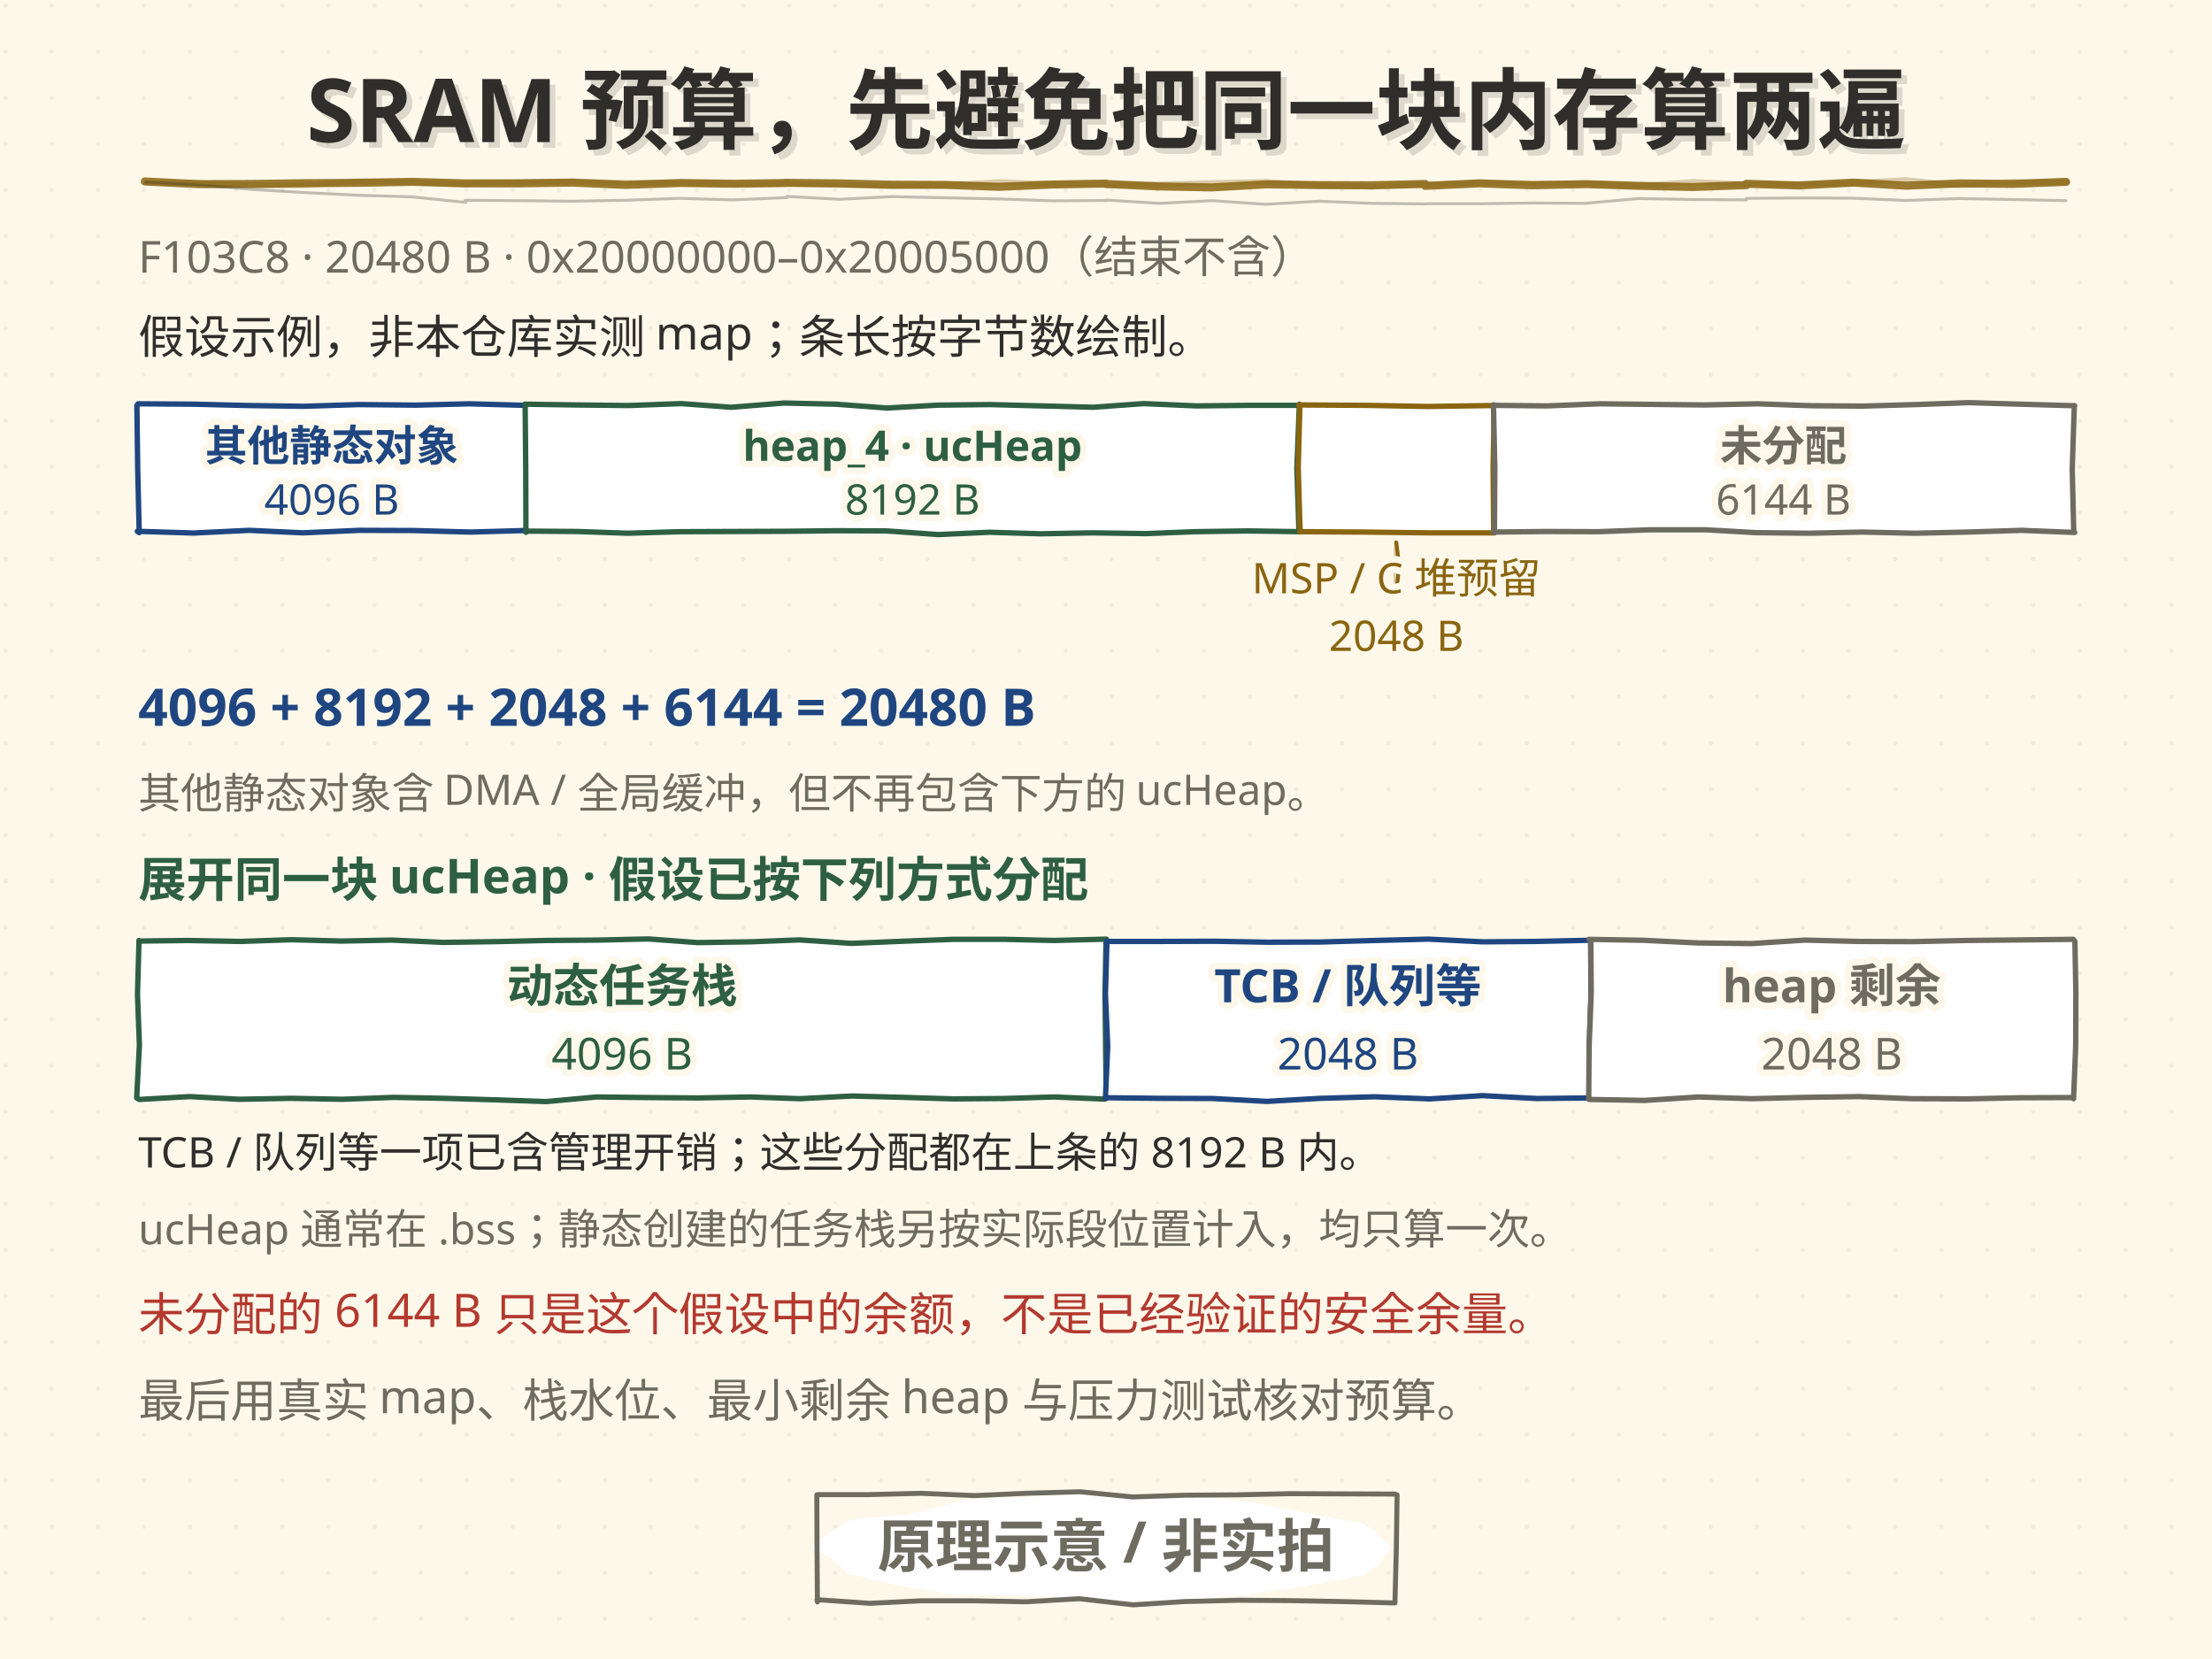
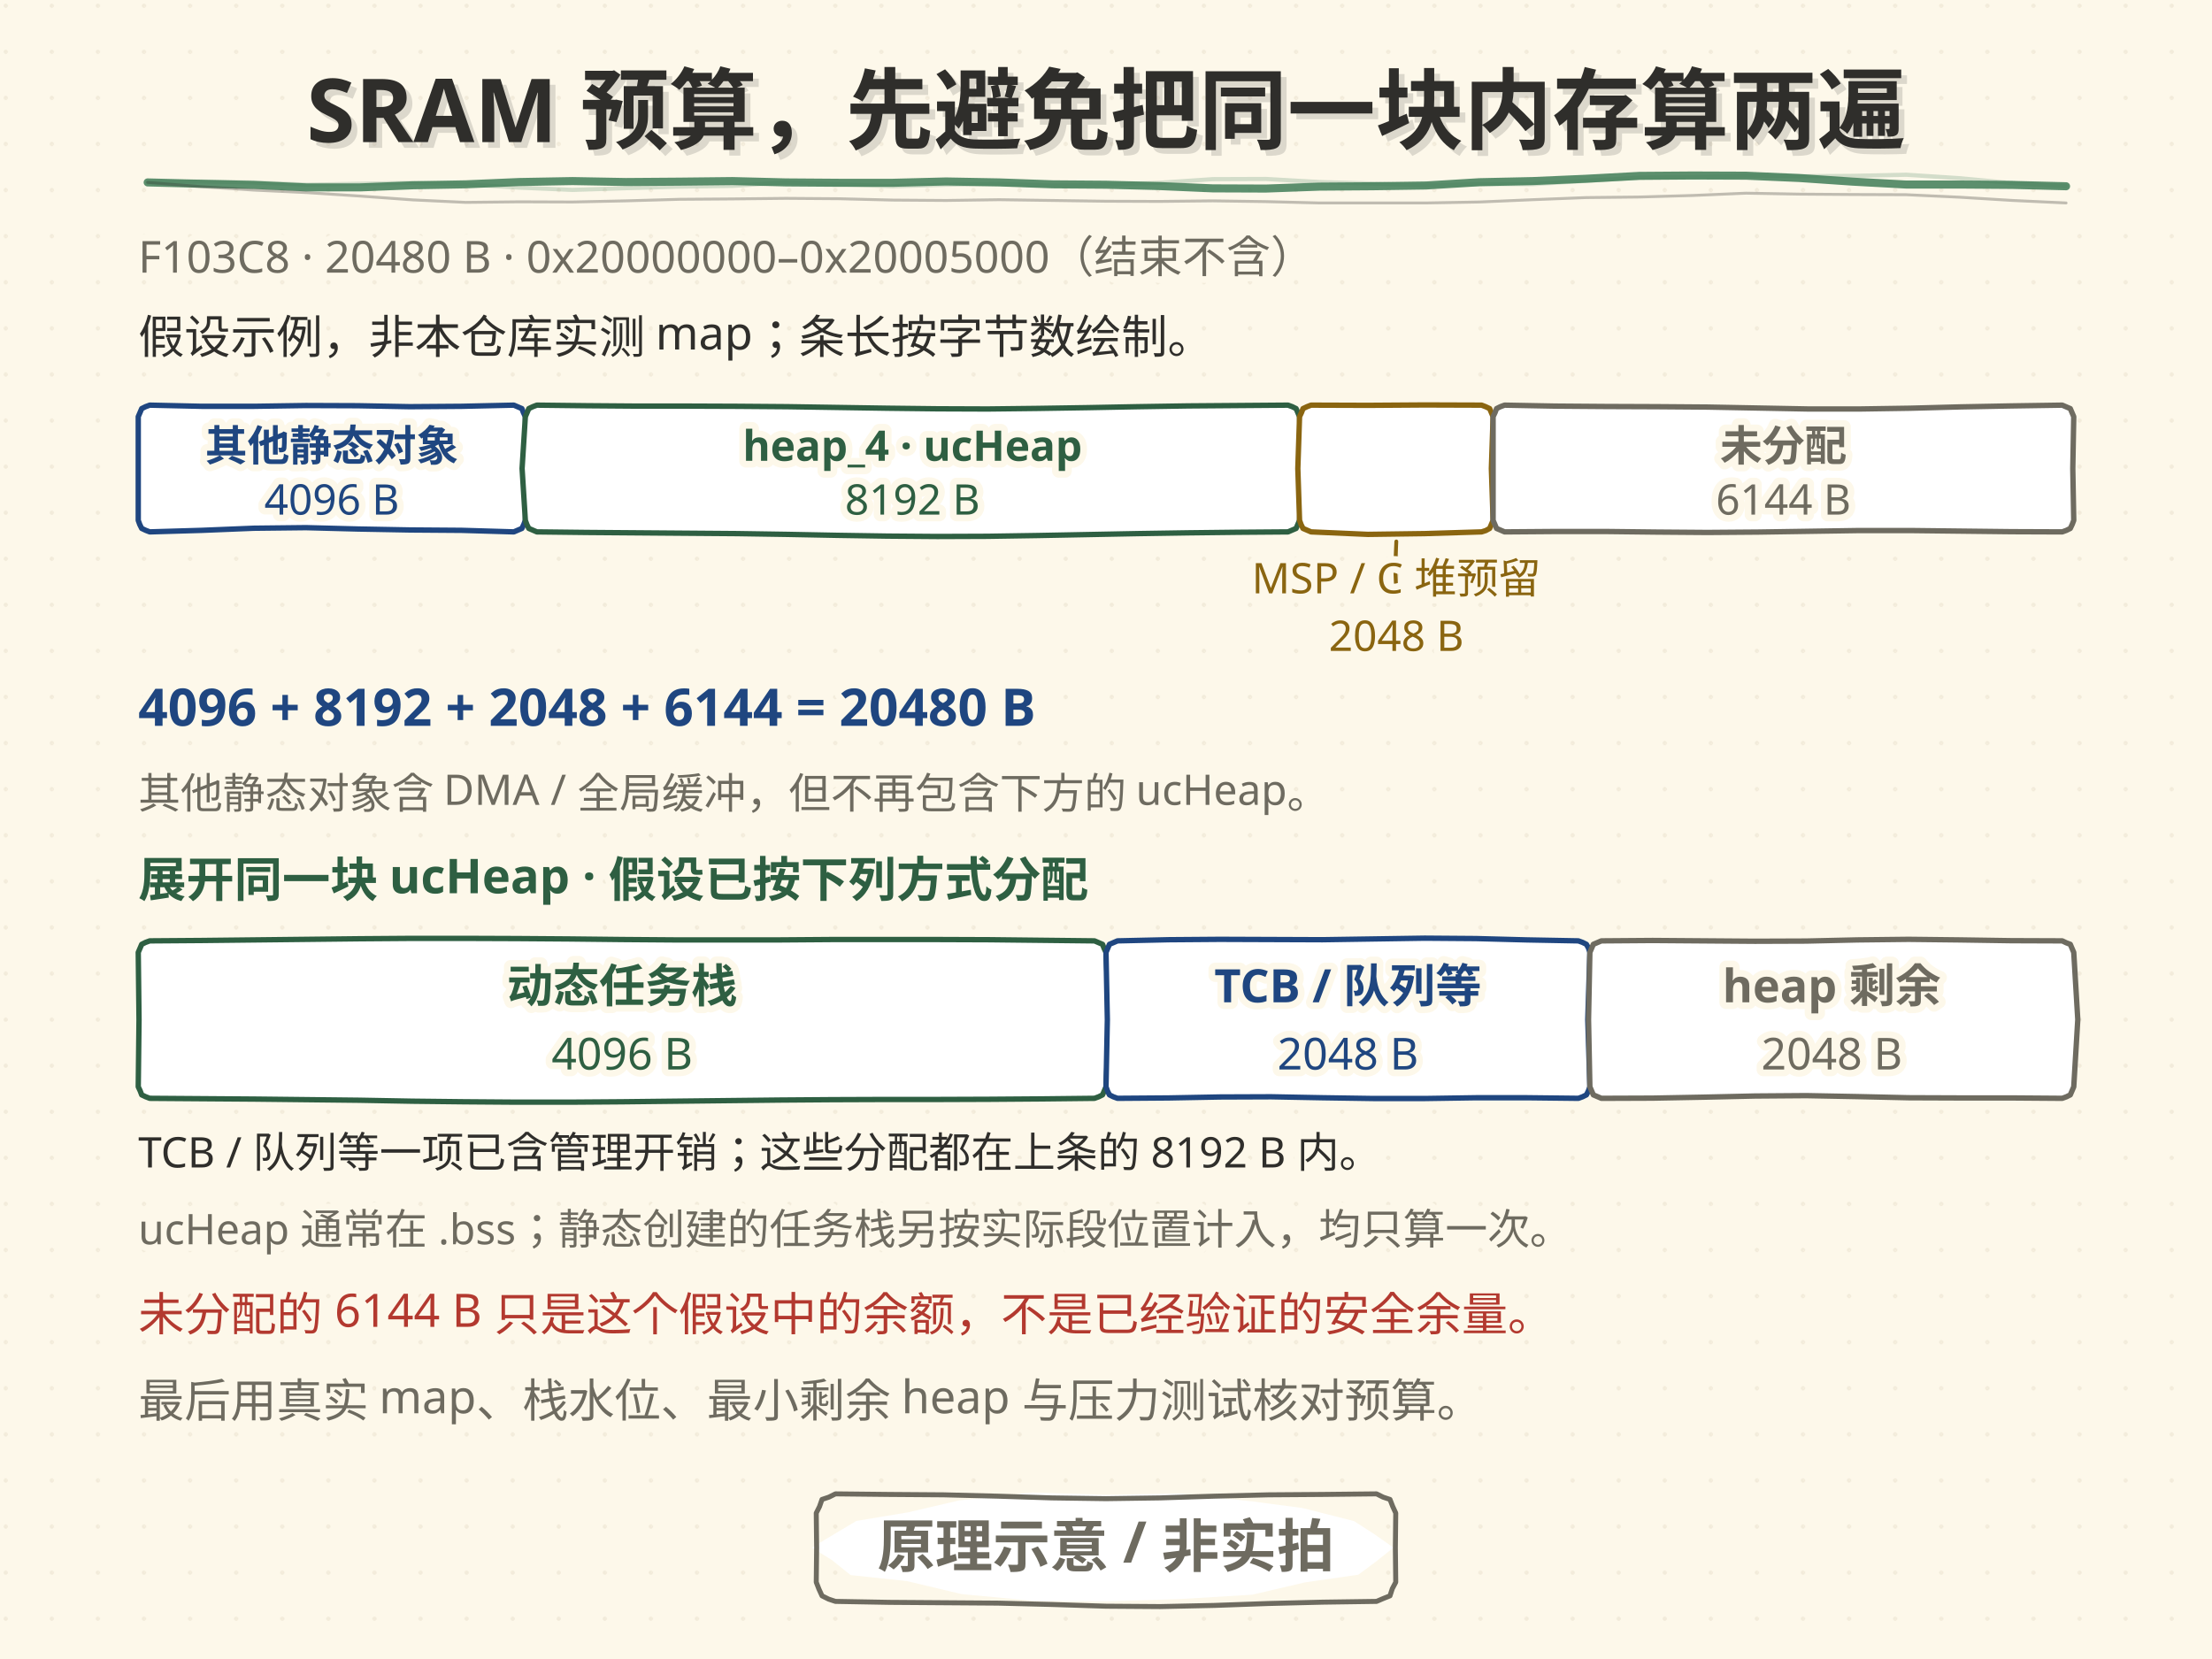
<svg xmlns="http://www.w3.org/2000/svg" width="1152" height="864" viewBox="0 0 1152 864">
  <style>text{dominant-baseline:alphabetic} .t-halo{paint-order:stroke;stroke:#FDF8EA;stroke-width:7px; stroke-linejoin:round}</style>
  <defs>
    <pattern id="dotgrid" width="24" height="24" patternUnits="userSpaceOnUse">
      <circle cx="3" cy="3" r="1.1" fill="#DED4BE" />
    </pattern>
  </defs>
  <rect width="1152" height="864" fill="#FDF8EA" />
  <rect width="1152" height="864" fill="url(#dotgrid)" opacity="0.36" />
  <text x="72" y="142" font-family="'Segoe Print','STKaiti','KaiTi','Microsoft YaHei','PingFang SC',sans-serif" font-size="23" fill="#6E6B60" class="t-halo">F103C8 · 20480 B · 0x20000000–0x20005000（结束不含）</text>
  <text x="72" y="184" font-family="'Segoe Print','STKaiti','KaiTi','Microsoft YaHei','PingFang SC',sans-serif" font-size="24" fill="#2F2E2B" class="t-halo">假设示例，非本仓库实测 map；条长按字节数绘制。</text>
-   <path d="M71.9 210.3 L101.0 210.5 L129.4 211.2 L158.2 211.6 L186.7 210.7 L216.6 211.0 L244.3 210.3 L273.4 211.1 L273.7 210.8 L274.9 243.9 L274.2 277.0 L273.3 276.3 L245.0 277.1 L215.4 276.3 L187.1 276.2 L157.8 277.5 L129.7 276.2 L100.8 277.6 L71.5 276.7 L72.5 277.4 L71.7 243.4 L71.3 211.1" fill="#FFFFFF" stroke="#1F4680" stroke-width="2.8" stroke-linecap="round" stroke-linejoin="round" opacity="1.0" />
+   <path d="M72.0 217.0 L72.9 214.9 L73.8 212.8 L73.8 212.8 L75.8 211.8 L78.0 211.0 L78.0 211.0 L105.1 211.6 L132.2 211.6 L159.3 211.2 L186.3 211.3 L213.4 211.8 L240.5 211.6 L267.6 211.0 L267.6 211.0 L269.7 211.9 L271.8 212.8 L271.8 212.8 L272.6 214.9 L273.6 217.0 L273.6 217.0 L274.4 244.0 L273.6 271.0 L273.6 271.0 L272.8 273.1 L271.8 275.2 L271.8 275.2 L269.7 276.1 L267.6 277.0 L267.6 277.0 L240.5 276.2 L213.4 276.0 L186.3 275.5 L159.3 274.8 L132.2 275.1 L105.1 276.2 L78.0 277.0 L78.0 277.0 L75.9 276.2 L73.8 275.2 L73.8 275.2 L72.8 273.2 L72.0 271.0 L72.0 271.0 L72.0 244.0 L72.0 217.0" fill="#FFFFFF" stroke="#1F4680" stroke-width="2.8" stroke-linecap="round" stroke-linejoin="round" opacity="1.0" />
  <text x="172.8" y="240" font-family="'Segoe Print','STKaiti','KaiTi','Microsoft YaHei','PingFang SC',sans-serif" font-size="22" font-weight="bold" text-anchor="middle" fill="#1F4680" class="t-halo">其他静态对象</text>
  <text x="172.8" y="268" font-family="'Segoe Print','STKaiti','KaiTi','Microsoft YaHei','PingFang SC',sans-serif" font-size="22" text-anchor="middle" fill="#1F4680" class="t-halo">4096 B</text>
-   <path d="M273.4 210.5 L300.0 210.9 L327.5 211.2 L354.8 210.2 L380.7 212.1 L408.3 209.9 L435.3 210.5 L461.9 212.5 L488.4 211.0 L515.5 210.7 L542.6 211.4 L569.3 212.1 L595.6 210.2 L623.3 211.4 L650.0 211.1 L676.8 211.1 L676.7 210.5 L675.4 243.9 L676.5 277.0 L677.0 276.9 L649.8 276.5 L622.5 276.9 L596.7 277.9 L568.9 277.5 L542.0 278.0 L515.3 277.2 L488.7 278.4 L461.7 276.5 L435.2 276.4 L408.5 276.7 L381.4 276.8 L354.7 276.9 L326.9 277.7 L300.6 276.8 L274.1 276.6 L273.9 277.2 L273.8 244.3 L273.5 211.5" fill="#FFFFFF" stroke="#2E5F42" stroke-width="2.8" stroke-linecap="round" stroke-linejoin="round" opacity="1.0" />
+   <path d="M273.6 217.0 L274.5 214.9 L275.4 212.8 L275.4 212.8 L277.5 211.8 L279.6 211.0 L279.6 211.0 L305.7 211.3 L331.8 211.5 L357.8 211.5 L383.9 211.6 L410.0 211.8 L436.1 212.2 L462.2 212.6 L488.2 212.9 L514.3 213.0 L540.4 212.7 L566.5 212.3 L592.6 211.8 L618.6 211.4 L644.7 211.2 L670.8 211.0 L670.8 211.0 L673.0 211.8 L675.0 212.8 L675.0 212.8 L675.9 214.9 L676.8 217.0 L676.8 217.0 L677.9 244.0 L676.8 271.0 L676.8 271.0 L675.9 273.1 L675.0 275.2 L675.0 275.2 L672.9 276.1 L670.8 277.0 L670.8 277.0 L644.7 277.2 L618.6 277.5 L592.6 277.9 L566.5 278.4 L540.4 278.9 L514.3 279.3 L488.2 279.4 L462.2 279.2 L436.1 278.8 L410.0 278.3 L383.9 277.9 L357.8 277.7 L331.8 277.5 L305.7 277.3 L279.6 277.0 L279.6 277.0 L277.5 276.1 L275.4 275.2 L275.4 275.2 L274.4 273.2 L273.6 271.0 L273.6 271.0 L271.9 244.0 L273.6 217.0" fill="#FFFFFF" stroke="#2E5F42" stroke-width="2.8" stroke-linecap="round" stroke-linejoin="round" opacity="1.0" />
  <text x="475.2" y="240" font-family="'Segoe Print','STKaiti','KaiTi','Microsoft YaHei','PingFang SC',sans-serif" font-size="22" font-weight="bold" text-anchor="middle" fill="#2E5F42" class="t-halo">heap_4 · ucHeap</text>
  <text x="475.2" y="268" font-family="'Segoe Print','STKaiti','KaiTi','Microsoft YaHei','PingFang SC',sans-serif" font-size="22" text-anchor="middle" fill="#2E5F42" class="t-halo">8192 B</text>
-   <path d="M676.4 210.9 L711.0 211.1 L743.6 211.7 L777.7 211.2 L778.2 211.5 L777.6 243.5 L777.9 277.4 L778.2 277.5 L743.8 277.5 L710.3 277.1 L676.9 276.9 L677.1 277.0 L676.1 243.5 L677.0 210.8" fill="#FFFFFF" stroke="#8A6510" stroke-width="2.8" stroke-linecap="round" stroke-linejoin="round" opacity="1.0" />
-   <path d="M777.9 211.1 L805.6 211.4 L833.0 210.3 L859.7 210.6 L887.9 210.9 L915.4 210.3 L943.1 211.3 L969.9 211.5 L997.9 210.7 L1025.4 209.7 L1052.2 210.5 L1080.5 211.3 L1080.3 211.2 L1079.2 244.3 L1080.0 277.1 L1080.5 277.3 L1052.7 276.2 L1024.7 277.1 L997.3 277.7 L969.9 277.1 L942.3 277.7 L914.5 277.4 L888.0 275.9 L859.5 275.9 L832.4 276.9 L805.2 276.8 L777.7 277.1 L778.3 277.0 L778.5 243.8 L777.8 210.8" fill="#FFFFFF" stroke="#6E6B60" stroke-width="2.8" stroke-linecap="round" stroke-linejoin="round" opacity="1.0" />
+   <path d="M676.8 217.0 L677.8 214.9 L678.6 212.8 L678.6 212.8 L680.7 211.8 L682.8 211.0 L682.8 211.0 L712.4 211.1 L742.0 210.9 L771.6 211.0 L771.6 211.0 L773.7 211.8 L775.8 212.8 L775.8 212.8 L776.7 214.9 L777.6 217.0 L777.6 217.0 L776.7 244.0 L777.6 271.0 L777.6 271.0 L776.7 273.1 L775.8 275.2 L775.8 275.2 L773.8 276.3 L771.6 277.0 L771.6 277.0 L742.0 277.9 L712.4 278.3 L682.8 277.0 L682.8 277.0 L680.7 276.1 L678.6 275.2 L678.6 275.2 L677.6 273.2 L676.8 271.0 L676.8 271.0 L675.9 244.0 L676.8 217.0" fill="#FFFFFF" stroke="#8A6510" stroke-width="2.8" stroke-linecap="round" stroke-linejoin="round" opacity="1.0" />
+   <path d="M777.6 217.0 L778.6 214.9 L779.4 212.8 L779.4 212.8 L781.4 211.8 L783.6 211.0 L783.6 211.0 L810.0 211.5 L836.4 211.7 L862.8 211.8 L889.2 212.0 L915.6 212.5 L942.0 213.0 L968.4 213.0 L994.8 212.6 L1021.2 211.9 L1047.6 211.4 L1074.0 211.0 L1074.0 211.0 L1076.1 211.9 L1078.2 212.8 L1078.2 212.8 L1079.1 214.9 L1080.0 217.0 L1080.0 217.0 L1079.5 244.0 L1080.0 271.0 L1080.0 271.0 L1079.2 273.1 L1078.2 275.2 L1078.2 275.2 L1076.2 276.2 L1074.0 277.0 L1074.0 277.0 L1047.6 276.9 L1021.2 276.6 L994.8 276.3 L968.4 276.3 L942.0 276.7 L915.6 277.1 L889.2 277.3 L862.8 277.1 L836.4 276.8 L810.0 276.8 L783.6 277.0 L783.6 277.0 L781.5 276.1 L779.4 275.2 L779.4 275.2 L778.5 273.1 L777.6 271.0 L777.6 271.0 L777.6 244.0 L777.6 217.0" fill="#FFFFFF" stroke="#6E6B60" stroke-width="2.8" stroke-linecap="round" stroke-linejoin="round" opacity="1.0" />
  <text x="928.8" y="240" font-family="'Segoe Print','STKaiti','KaiTi','Microsoft YaHei','PingFang SC',sans-serif" font-size="22" font-weight="bold" text-anchor="middle" fill="#6E6B60" class="t-halo">未分配</text>
  <text x="928.8" y="268" font-family="'Segoe Print','STKaiti','KaiTi','Microsoft YaHei','PingFang SC',sans-serif" font-size="22" text-anchor="middle" fill="#6E6B60" class="t-halo">6144 B</text>
-   <path d="M727.2 282.5 L728.7 294.9 L727.1 309.2" fill="none" stroke="#8A6510" stroke-width="2" stroke-linecap="round" stroke-linejoin="round" opacity="1.0" />
-   <path d="M726.6 282.2 L726.3 296.0 L726.6 308.9" fill="none" stroke="#8A6510" stroke-width="1.40" stroke-linecap="round" stroke-linejoin="round" opacity="0.30" />
+   <path d="M727.2 282.0 L726.6 295.5 L727.2 309.0" fill="none" stroke="#8A6510" stroke-width="2" stroke-linecap="round" stroke-linejoin="round" opacity="1.0" />
+   <path d="M727.2 282.0 L728.0 295.5 L727.2 309.0" fill="none" stroke="#8A6510" stroke-width="1.04" stroke-linecap="round" stroke-linejoin="round" opacity="0.22" />
  <text x="727.2" y="309" font-family="'Segoe Print','STKaiti','KaiTi','Microsoft YaHei','PingFang SC',sans-serif" font-size="22" text-anchor="middle" fill="#8A6510" class="t-halo">MSP / C 堆预留</text>
  <text x="727.2" y="339" font-family="'Segoe Print','STKaiti','KaiTi','Microsoft YaHei','PingFang SC',sans-serif" font-size="22" text-anchor="middle" fill="#8A6510" class="t-halo">2048 B</text>
  <text x="72" y="378" font-family="'Segoe Print','STKaiti','KaiTi','Microsoft YaHei','PingFang SC',sans-serif" font-size="27" font-weight="bold" fill="#1F4680" class="t-halo">4096 + 8192 + 2048 + 6144 = 20480 B</text>
  <text x="72" y="421" font-family="'Segoe Print','STKaiti','KaiTi','Microsoft YaHei','PingFang SC',sans-serif" font-size="22" fill="#6E6B60" class="t-halo">其他静态对象含 DMA / 全局缓冲，但不再包含下方的 ucHeap。</text>
  <text x="72" y="467" font-family="'Segoe Print','STKaiti','KaiTi','Microsoft YaHei','PingFang SC',sans-serif" font-size="25" font-weight="bold" fill="#2E5F42" class="t-halo">展开同一块 ucHeap · 假设已按下列方式分配</text>
-   <path d="M72.3 490.1 L98.0 489.8 L125.2 490.3 L151.7 489.4 L177.8 490.1 L204.2 489.6 L230.8 490.8 L258.2 490.4 L284.1 489.8 L311.2 489.6 L337.6 489.0 L363.3 490.9 L390.7 490.5 L416.3 489.5 L443.5 491.3 L470.0 490.2 L496.2 489.2 L523.5 489.2 L548.9 489.8 L576.2 489.1 L576.0 490.3 L575.5 517.6 L575.8 545.1 L576.1 572.1 L575.4 572.4 L548.9 571.3 L522.8 572.1 L496.5 572.3 L470.4 571.5 L443.6 570.8 L416.5 572.2 L390.9 571.3 L363.2 571.8 L337.8 571.6 L310.7 571.3 L284.4 573.7 L258.2 572.8 L231.2 572.0 L205.0 571.5 L178.4 572.5 L151.7 572.0 L124.5 572.5 L98.8 571.1 L72.5 572.6 L71.2 571.8 L72.6 544.2 L71.6 517.9 L72.4 489.8" fill="#FFFFFF" stroke="#2E5F42" stroke-width="2.8" stroke-linecap="round" stroke-linejoin="round" opacity="1.0" />
+   <path d="M72.0 496.0 L72.9 493.9 L73.8 491.8 L73.8 491.8 L75.8 490.8 L78.0 490.0 L78.0 490.0 L105.3 489.8 L132.7 489.5 L160.0 489.2 L187.3 488.9 L214.7 488.7 L242.0 488.7 L269.3 488.8 L296.7 489.0 L324.0 489.3 L351.3 489.5 L378.7 489.5 L406.0 489.5 L433.3 489.3 L460.7 489.3 L488.0 489.3 L515.3 489.4 L542.7 489.7 L570.0 490.0 L570.0 490.0 L572.1 490.9 L574.2 491.8 L574.2 491.8 L575.0 493.9 L576.0 496.0 L576.0 496.0 L577.7 531.0 L576.0 566.0 L576.0 566.0 L575.1 568.1 L574.2 570.2 L574.2 570.2 L572.2 571.2 L570.0 572.0 L570.0 572.0 L542.7 572.3 L515.3 572.5 L488.0 572.6 L460.7 572.6 L433.3 572.7 L406.0 572.9 L378.7 573.2 L351.3 573.5 L324.0 573.8 L296.7 574.0 L269.3 574.0 L242.0 573.8 L214.7 573.5 L187.3 573.0 L160.0 572.7 L132.7 572.4 L105.3 572.2 L78.0 572.0 L78.0 572.0 L75.9 571.2 L73.8 570.2 L73.8 570.2 L73.0 568.1 L72.0 566.0 L72.0 566.0 L72.4 531.0 L72.0 496.0" fill="#FFFFFF" stroke="#2E5F42" stroke-width="2.8" stroke-linecap="round" stroke-linejoin="round" opacity="1.0" />
  <text x="324.0" y="522" font-family="'Segoe Print','STKaiti','KaiTi','Microsoft YaHei','PingFang SC',sans-serif" font-size="24" font-weight="bold" text-anchor="middle" fill="#2E5F42" class="t-halo">动态任务栈</text>
  <text x="324.0" y="557" font-family="'Segoe Print','STKaiti','KaiTi','Microsoft YaHei','PingFang SC',sans-serif" font-size="23" text-anchor="middle" fill="#2E5F42" class="t-halo">4096 B</text>
-   <path d="M576.4 490.3 L603.4 490.3 L632.5 490.2 L660.3 490.7 L687.5 490.6 L716.1 489.8 L744.0 489.1 L772.0 490.5 L799.5 490.3 L827.5 489.7 L828.4 489.8 L828.6 517.7 L827.7 544.1 L828.5 572.1 L827.8 571.8 L800.4 572.1 L772.0 570.6 L744.5 572.3 L715.8 571.2 L687.8 572.0 L659.8 573.6 L631.4 572.1 L603.8 572.0 L575.9 571.7 L575.7 571.9 L576.9 544.8 L575.7 517.8 L576.5 490.0" fill="#FFFFFF" stroke="#1F4680" stroke-width="2.8" stroke-linecap="round" stroke-linejoin="round" opacity="1.0" />
+   <path d="M576.0 496.0 L576.9 493.9 L577.8 491.8 L577.8 491.8 L579.9 490.9 L582.0 490.0 L582.0 490.0 L608.7 489.4 L635.3 489.2 L662.0 489.3 L688.7 489.4 L715.3 489.0 L742.0 488.6 L768.7 488.8 L795.3 489.5 L822.0 490.0 L822.0 490.0 L824.2 490.8 L826.2 491.8 L826.2 491.8 L827.3 493.8 L828.0 496.0 L828.0 496.0 L826.9 531.0 L828.0 566.0 L828.0 566.0 L827.2 568.2 L826.2 570.2 L826.2 570.2 L824.2 571.2 L822.0 572.0 L822.0 572.0 L795.3 571.7 L768.7 571.7 L742.0 572.1 L715.3 572.1 L688.7 571.7 L662.0 571.2 L635.3 571.3 L608.7 571.8 L582.0 572.0 L582.0 572.0 L579.8 571.2 L577.8 570.2 L577.8 570.2 L576.8 568.2 L576.0 566.0 L576.0 566.0 L576.7 531.0 L576.0 496.0" fill="#FFFFFF" stroke="#1F4680" stroke-width="2.8" stroke-linecap="round" stroke-linejoin="round" opacity="1.0" />
  <text x="702.0" y="522" font-family="'Segoe Print','STKaiti','KaiTi','Microsoft YaHei','PingFang SC',sans-serif" font-size="24" font-weight="bold" text-anchor="middle" fill="#1F4680" class="t-halo">TCB / 队列等</text>
  <text x="702.0" y="557" font-family="'Segoe Print','STKaiti','KaiTi','Microsoft YaHei','PingFang SC',sans-serif" font-size="23" text-anchor="middle" fill="#1F4680" class="t-halo">2048 B</text>
-   <path d="M827.5 489.2 L855.8 489.7 L884.6 491.1 L912.4 491.4 L939.9 489.6 L968.2 490.3 L996.2 490.4 L1024.1 489.8 L1052.5 489.5 L1079.8 489.2 L1080.6 490.3 L1081.1 517.2 L1081.0 545.0 L1079.9 572.2 L1079.8 571.6 L1051.9 571.7 L1024.5 572.3 L995.7 572.2 L968.3 571.1 L940.3 571.5 L912.2 572.2 L884.6 571.3 L856.6 573.1 L828.5 572.6 L827.4 572.5 L827.6 545.1 L828.7 517.0 L828.5 490.5" fill="#FFFFFF" stroke="#6E6B60" stroke-width="2.8" stroke-linecap="round" stroke-linejoin="round" opacity="1.0" />
+   <path d="M828.0 496.0 L828.9 493.9 L829.8 491.8 L829.8 491.8 L831.9 490.9 L834.0 490.0 L834.0 490.0 L860.7 489.8 L887.3 490.0 L914.0 490.2 L940.7 490.1 L967.3 489.5 L994.0 489.2 L1020.7 489.5 L1047.3 489.9 L1074.0 490.0 L1074.0 490.0 L1076.1 491.0 L1078.2 491.8 L1078.2 491.8 L1079.1 493.9 L1080.0 496.0 L1080.0 496.0 L1082.1 531.0 L1080.0 566.0 L1080.0 566.0 L1079.1 568.1 L1078.2 570.2 L1078.2 570.2 L1076.2 571.2 L1074.0 572.0 L1074.0 572.0 L1047.3 571.8 L1020.7 571.8 L994.0 571.7 L967.3 571.1 L940.7 570.6 L914.0 570.8 L887.3 571.4 L860.7 571.9 L834.0 572.0 L834.0 572.0 L831.9 571.1 L829.8 570.2 L829.8 570.2 L828.9 568.1 L828.0 566.0 L828.0 566.0 L827.3 531.0 L828.0 496.0" fill="#FFFFFF" stroke="#6E6B60" stroke-width="2.8" stroke-linecap="round" stroke-linejoin="round" opacity="1.0" />
  <text x="954.0" y="522" font-family="'Segoe Print','STKaiti','KaiTi','Microsoft YaHei','PingFang SC',sans-serif" font-size="24" font-weight="bold" text-anchor="middle" fill="#6E6B60" class="t-halo">heap 剩余</text>
  <text x="954.0" y="557" font-family="'Segoe Print','STKaiti','KaiTi','Microsoft YaHei','PingFang SC',sans-serif" font-size="23" text-anchor="middle" fill="#6E6B60" class="t-halo">2048 B</text>
  <text x="72" y="608" font-family="'Segoe Print','STKaiti','KaiTi','Microsoft YaHei','PingFang SC',sans-serif" font-size="22" fill="#2F2E2B" class="t-halo">TCB / 队列等一项已含管理开销；这些分配都在上条的 8192 B 内。</text>
  <text x="72" y="648" font-family="'Segoe Print','STKaiti','KaiTi','Microsoft YaHei','PingFang SC',sans-serif" font-size="22" fill="#6E6B60" class="t-halo">ucHeap 通常在 .bss；静态创建的任务栈另按实际段位置计入，均只算一次。</text>
  <text x="72" y="693" font-family="'Segoe Print','STKaiti','KaiTi','Microsoft YaHei','PingFang SC',sans-serif" font-size="24" fill="#B3392F" class="t-halo">未分配的 6144 B 只是这个假设中的余额，不是已经验证的安全余量。</text>
  <text x="72" y="738" font-family="'Segoe Print','STKaiti','KaiTi','Microsoft YaHei','PingFang SC',sans-serif" font-size="24" fill="#6E6B60" class="t-halo">最后用真实 map、栈水位、最小剩余 heap 与压力测试核对预算。</text>
  <text x="579.0" y="77" font-family="'Segoe Print','STKaiti','KaiTi','Microsoft YaHei','PingFang SC',sans-serif" font-size="46" font-weight="bold" text-anchor="middle" fill="#2F2E2B" opacity="0.16">SRAM 预算，先避免把同一块内存算两遍</text>
  <text x="576.0" y="74" font-family="'Segoe Print','STKaiti','KaiTi','Microsoft YaHei','PingFang SC',sans-serif" font-size="46" font-weight="bold" text-anchor="middle" fill="#2F2E2B">SRAM 预算，先避免把同一块内存算两遍</text>
-   <path d="M75.4 94.5 L103.5 95.9 L131.2 95.8 L159.3 95.4 L186.8 95.2 L214.9 94.7 L242.3 95.5 L242.8 95.5 L270.2 95.5 L298.3 95.1 L325.8 96.3 L354.3 95.3 L382.1 95.7 L409.7 95.3 L408.8 95.2 L436.6 95.5 L464.9 96.2 L492.7 96.3 L520.3 97.3 L548.1 96.1 L576.3 95.6 L575.8 95.8 L603.6 97.1 L631.6 97.6 L659.6 96.0 L687.0 96.4 L714.4 96.5 L742.3 95.8 L742.2 96.8 L770.4 95.5 L797.9 96.5 L826.0 95.9 L854.0 96.8 L881.7 97.4 L909.7 96.4 L909.5 95.7 L936.7 96.6 L965.4 95.1 L992.8 96.7 L1020.8 95.5 L1048.3 95.8 L1076.0 94.7" fill="none" stroke="#8A6510" stroke-width="4.2" stroke-linecap="round" stroke-linejoin="round" opacity="0.85" />
-   <path d="M76.3 95.3 L103.2 95.2 L131.4 96.6 L159.7 96.5 L186.5 94.4 L215.0 94.8 L242.8 96.0 L242.6 95.5 L270.7 94.8 L298.6 94.5 L326.3 95.2 L354.0 95.2 L381.2 95.8 L408.9 95.6 L409.7 95.7 L436.6 96.3 L464.5 97.0 L492.4 96.4 L520.7 94.8 L547.7 95.8 L576.6 95.8 L576.5 96.5 L604.0 96.0 L631.3 95.3 L658.8 94.7 L686.8 96.5 L714.6 97.3 L742.5 95.7 L742.2 96.3 L771.0 95.0 L798.0 95.4 L825.9 95.7 L853.3 96.8 L882.0 94.7 L909.0 96.0 L909.2 96.0 L937.5 95.9 L964.5 95.3 L992.5 93.7 L1020.2 96.6 L1048.1 94.7 L1076.5 95.1" fill="none" stroke="#8A6510" stroke-width="2.94" stroke-linecap="round" stroke-linejoin="round" opacity="0.30" />
-   <path d="M75.9 94.8 L103.5 96.3 L131.8 98.7 L158.8 100.3 L186.8 101.7 L214.5 102.5 L242.5 105.4 L242.2 104.3 L270.2 104.5 L297.6 104.8 L326.1 104.3 L354.0 103.3 L381.6 104.1 L409.9 102.9 L409.8 102.3 L437.2 103.8 L464.4 102.4 L492.2 103.0 L520.2 103.6 L548.3 104.6 L576.6 104.4 L576.3 104.2 L603.8 105.9 L631.5 104.5 L658.8 106.4 L687.0 104.8 L714.6 105.9 L742.3 106.2 L742.9 106.1 L770.8 106.1 L798.7 105.7 L825.6 105.9 L853.2 103.4 L881.8 103.9 L909.6 104.1 L909.5 103.3 L937.3 103.1 L964.7 103.2 L992.4 104.4 L1020.1 103.4 L1047.7 103.9 L1075.9 104.5" fill="none" stroke="#2F2E2B" stroke-width="1.5" stroke-linecap="round" stroke-linejoin="round" opacity="0.3" />
-   <path d="M724.2 806.5 L718.2 814.2 L709.3 820.9 L708.9 820.5 L679.7 826.3 L651.3 829.9 L650.9 830.4 L613.5 833.8 L576.3 833.6 L576.4 833.9 L538.1 831.1 L499.9 830.6 L499.9 830.9 L471.4 826.5 L442.4 819.7 L442.5 820.5 L433.3 811.6 L422.1 806.1 L422.5 805.2 L432.8 797.7 L443.8 791.1 L443.9 791.1 L472.9 788.8 L500.2 781.8 L500.5 781.1 L538.7 779.6 L576.0 777.4 L575.7 777.8 L613.3 778.4 L651.0 782.2 L651.4 782.3 L679.3 787.9 L706.6 792.9 L707.6 792.3 L716.6 797.7 L724.1 805.6" fill="#FFFFFF" />
-   <path d="M425.7 778.4 L452.1 778.4 L479.6 777.7 L507.6 778.9 L534.4 777.7 L562.5 776.9 L589.8 779.6 L616.9 778.7 L644.2 778.5 L671.8 777.9 L700.0 778.0 L726.4 778.1 L727.6 778.5 L727.2 806.6 L726.5 834.3 L726.5 834.8 L699.6 834.1 L672.6 833.6 L645.0 833.4 L616.6 834.1 L590.1 835.8 L562.0 832.6 L534.4 834.2 L507.2 833.7 L479.7 833.7 L453.1 835.0 L425.5 833.1 L425.7 834.3 L425.5 806.2 L425.4 778.5" fill="none" stroke="#6E6B60" stroke-width="2.6" stroke-linecap="round" stroke-linejoin="round" opacity="1.0" />
+   <path d="M76.9 95.0 L104.5 95.7 L132.1 96.3 L159.7 97.6 L187.4 97.6 L215.0 96.5 L242.6 96.0 L242.6 96.0 L270.4 94.8 L298.2 94.3 L326.0 94.8 L353.8 94.6 L381.5 94.3 L409.3 95.0 L409.3 95.0 L437.1 95.2 L464.9 95.2 L492.7 94.5 L520.4 95.0 L548.2 96.0 L576.0 96.2 L576.0 96.2 L603.8 96.9 L631.6 98.1 L659.3 98.2 L687.1 97.2 L714.9 97.0 L742.7 96.6 L742.7 96.6 L770.4 94.9 L798.2 94.3 L826.0 93.1 L853.7 91.6 L881.5 91.4 L909.4 91.5 L909.4 91.5 L937.1 92.7 L964.9 94.6 L992.6 96.1 L1020.4 96.1 L1048.2 96.3 L1076.0 97.0" fill="none" stroke="#3F7D57" stroke-width="4.2" stroke-linecap="round" stroke-linejoin="round" opacity="0.85" />
+   <path d="M76.9 95.0 L104.5 94.5 L132.1 95.0 L159.8 96.2 L187.4 95.7 L215.0 95.2 L242.6 96.0 L242.6 96.0 L270.4 97.7 L298.2 98.9 L326.0 98.0 L353.8 97.2 L381.6 96.8 L409.3 95.0 L409.3 95.0 L437.1 96.0 L464.9 97.0 L492.7 96.2 L520.4 95.8 L548.2 96.6 L576.0 96.2 L576.0 96.2 L603.8 95.2 L631.6 93.3 L659.3 93.2 L687.1 94.8 L714.9 95.6 L742.7 96.6 L742.7 96.6 L770.5 95.9 L798.3 95.9 L826.0 94.2 L853.8 92.5 L881.6 92.3 L909.4 91.5 L909.4 91.5 L937.2 91.8 L965.0 91.6 L992.8 91.0 L1020.5 92.8 L1048.3 95.4 L1076.0 97.0" fill="none" stroke="#3F7D57" stroke-width="2.18" stroke-linecap="round" stroke-linejoin="round" opacity="0.22" />
+   <path d="M76.9 95.0 L104.5 97.2 L132.1 99.0 L159.8 100.3 L187.4 102.1 L215.0 104.1 L242.6 105.4 L242.6 105.4 L270.4 105.1 L298.2 105.2 L326.0 104.6 L353.8 103.8 L381.5 103.6 L409.3 103.3 L409.3 103.3 L437.1 103.5 L464.9 104.2 L492.7 104.4 L520.4 104.0 L548.2 104.4 L576.0 104.8 L576.0 104.8 L603.8 104.9 L631.6 104.6 L659.3 105.0 L687.1 105.7 L714.9 105.7 L742.7 105.7 L742.7 105.7 L770.5 105.2 L798.2 104.0 L826.0 102.9 L853.8 102.6 L881.6 101.8 L909.4 100.6 L909.4 100.6 L937.1 101.1 L964.9 101.3 L992.7 101.4 L1020.5 102.7 L1048.3 104.4 L1076.0 105.7" fill="none" stroke="#2F2E2B" stroke-width="1.5" stroke-linecap="round" stroke-linejoin="round" opacity="0.3" />
+   <path d="M725.7 806.0 L716.7 813.2 L707.4 820.1 L707.4 820.1 L679.6 824.1 L652.2 830.5 L652.2 830.5 L614.1 832.8 L576.0 834.0 L576.0 834.0 L538.3 833.7 L500.8 830.2 L500.8 830.2 L472.2 823.4 L443.0 820.3 L443.0 820.3 L433.3 812.5 L422.8 806.0 L422.8 806.0 L434.4 799.0 L446.0 792.1 L446.0 792.1 L473.0 787.6 L499.6 781.4 L499.6 781.4 L537.7 777.3 L576.0 778.5 L576.0 778.5 L613.7 777.8 L651.2 781.8 L651.2 781.8 L678.5 785.4 L705.2 792.2 L705.2 792.2 L715.6 798.9 L725.7 806.0" fill="#FFFFFF" />
+   <path d="M425.1 788.0 L426.8 784.6 L428.1 780.9 L428.1 780.9 L431.7 779.7 L435.1 778.0 L435.1 778.0 L463.3 778.3 L491.5 778.5 L519.7 779.2 L547.8 780.1 L576.0 780.5 L604.2 780.1 L632.3 779.2 L660.5 778.5 L688.7 778.3 L716.9 778.0 L716.9 778.0 L720.3 779.7 L723.9 780.9 L723.9 780.9 L725.3 784.5 L726.9 788.0 L726.9 788.0 L726.7 806.0 L726.9 824.0 L726.9 824.0 L725.1 827.4 L723.9 831.1 L723.9 831.1 L720.4 832.5 L716.9 834.0 L716.9 834.0 L688.7 834.4 L660.5 835.1 L632.3 836.1 L604.2 836.7 L576.0 836.5 L547.8 835.6 L519.7 834.9 L491.5 834.7 L463.3 834.5 L435.1 834.0 L435.1 834.0 L431.5 832.8 L428.1 831.1 L428.1 831.1 L426.5 827.6 L425.1 824.0 L425.1 824.0 L425.3 806.0 L425.1 788.0" fill="none" stroke="#6E6B60" stroke-width="2.6" stroke-linecap="round" stroke-linejoin="round" opacity="1.0" />
  <text x="576.0" y="816" font-family="'Segoe Print','STKaiti','KaiTi','Microsoft YaHei','PingFang SC',sans-serif" font-size="30" font-weight="bold" text-anchor="middle" fill="#6E6B60">原理示意 / 非实拍</text>
</svg>
